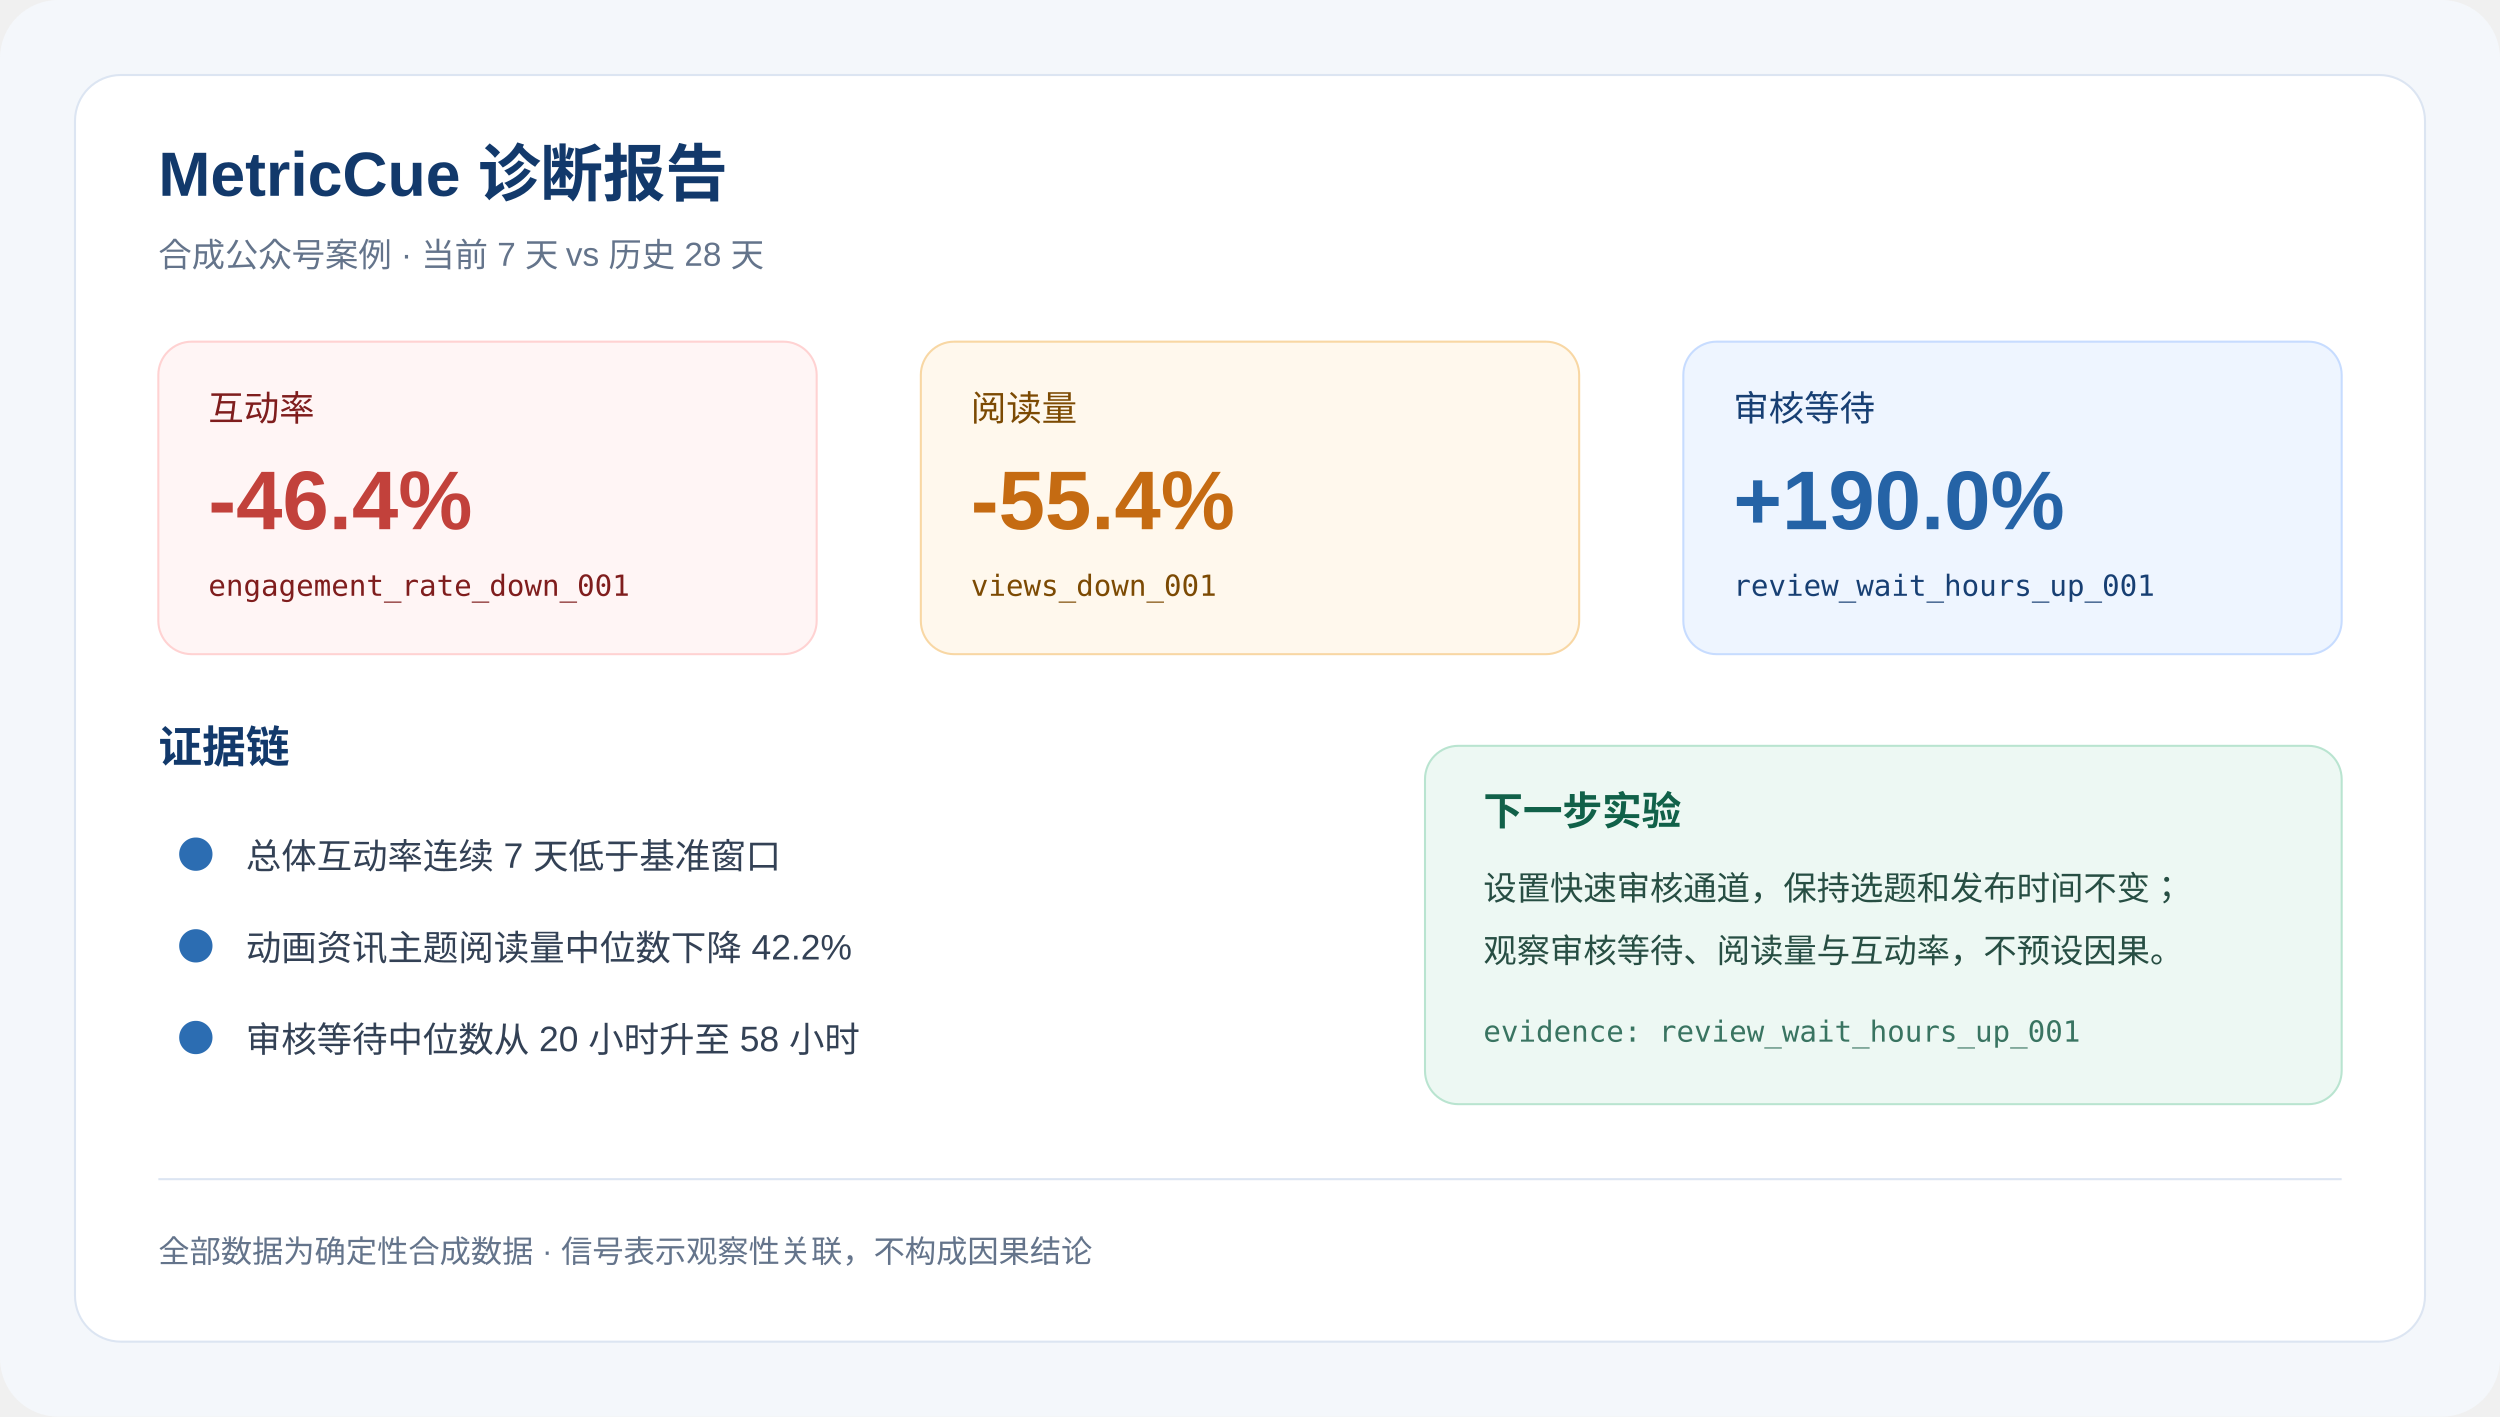
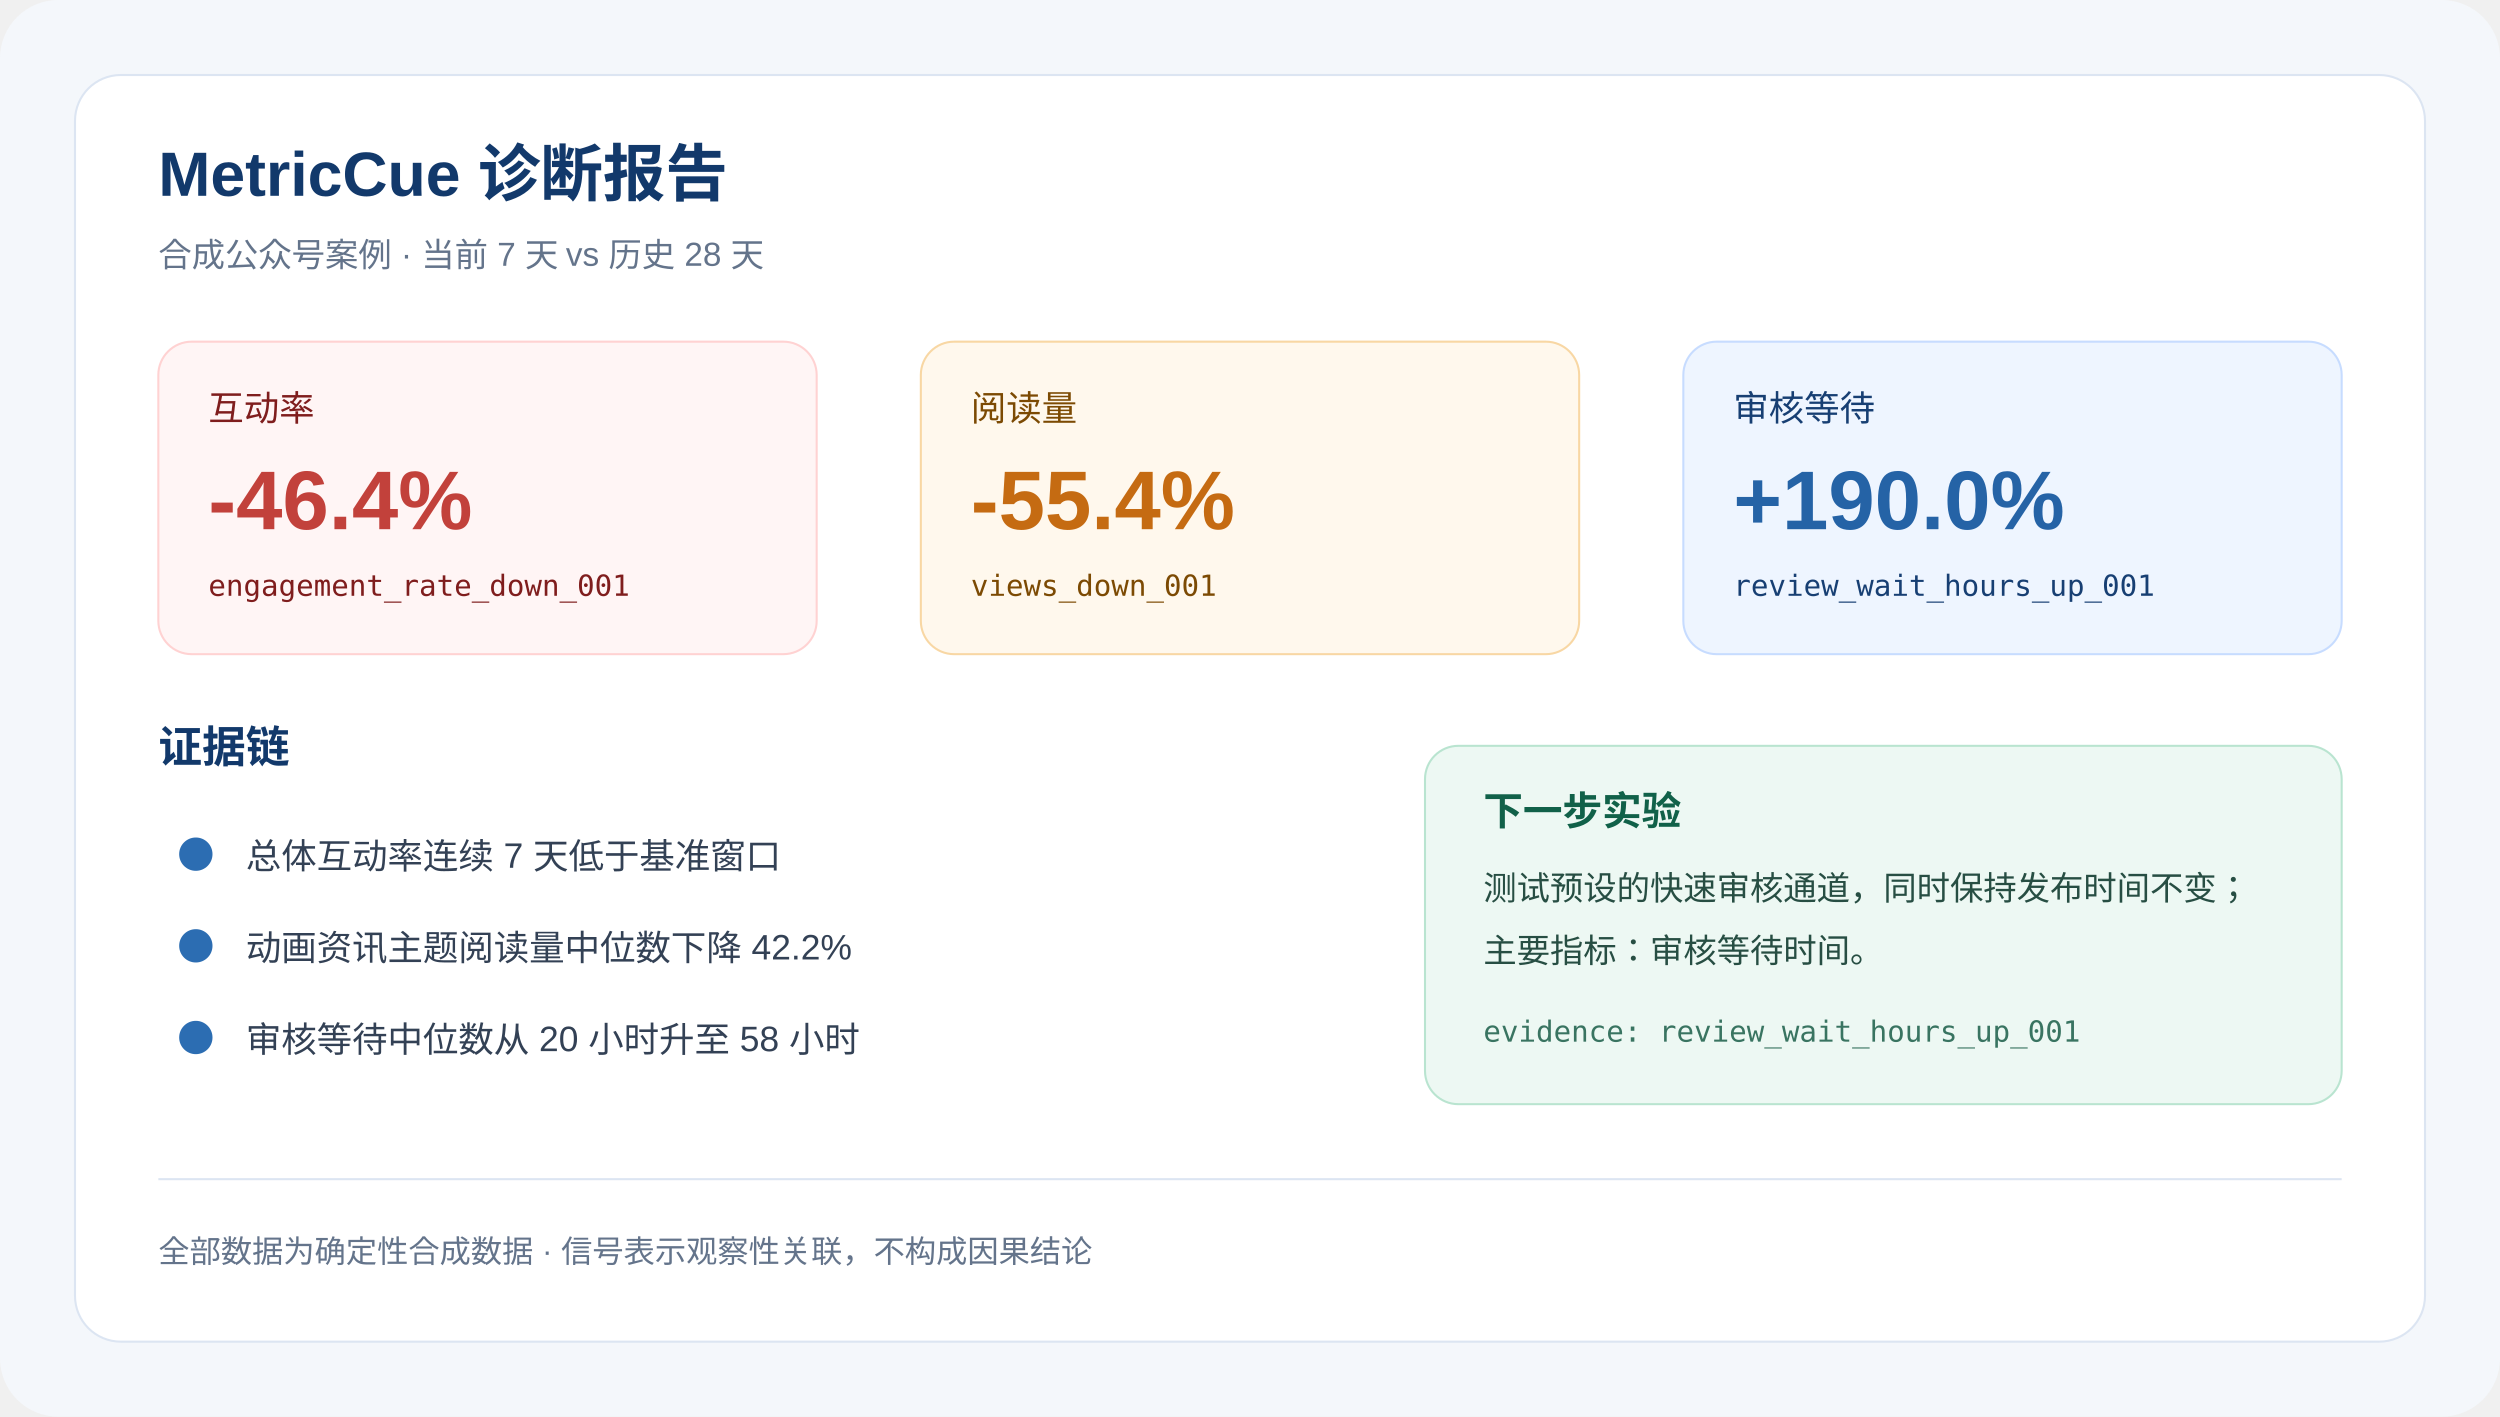
<svg xmlns="http://www.w3.org/2000/svg" width="1200" height="680" viewBox="0 0 1200 680" role="img" aria-labelledby="title desc">
  <rect width="1200" height="680" rx="28" fill="#f4f7fb" />
  <rect x="36" y="36" width="1128" height="608" rx="22" fill="#ffffff" stroke="#dce5f2" />
  <text x="76" y="94" font-family="Arial, Microsoft YaHei, sans-serif" font-size="30" font-weight="700" fill="#12396b">MetricCue 诊断报告</text>
  <text x="76" y="128" font-family="Arial, Microsoft YaHei, sans-serif" font-size="16" fill="#64748b">合成公众号案例 · 当前 7 天 vs 历史 28 天</text>
  <rect x="76" y="164" width="316" height="150" rx="16" fill="#fff5f5" stroke="#ffd2d2" />
  <text x="100" y="202" font-family="Arial, Microsoft YaHei, sans-serif" font-size="17" fill="#7f1d1d">互动率</text>
  <text x="100" y="254" font-family="Arial, Microsoft YaHei, sans-serif" font-size="40" font-weight="700" fill="#c2413b">-46.4%</text>
  <text x="100" y="286" font-family="Consolas, monospace" font-size="14" fill="#7f1d1d">engagement_rate_down_001</text>
  <rect x="442" y="164" width="316" height="150" rx="16" fill="#fff8ed" stroke="#f8d7a4" />
  <text x="466" y="202" font-family="Arial, Microsoft YaHei, sans-serif" font-size="17" fill="#7c4a03">阅读量</text>
  <text x="466" y="254" font-family="Arial, Microsoft YaHei, sans-serif" font-size="40" font-weight="700" fill="#c56b12">-55.4%</text>
  <text x="466" y="286" font-family="Consolas, monospace" font-size="14" fill="#7c4a03">views_down_001</text>
  <rect x="808" y="164" width="316" height="150" rx="16" fill="#eef5ff" stroke="#c7dcff" />
  <text x="832" y="202" font-family="Arial, Microsoft YaHei, sans-serif" font-size="17" fill="#173f73">审核等待</text>
  <text x="832" y="254" font-family="Arial, Microsoft YaHei, sans-serif" font-size="40" font-weight="700" fill="#2563a6">+190.0%</text>
  <text x="832" y="286" font-family="Consolas, monospace" font-size="14" fill="#173f73">review_wait_hours_up_001</text>
  <text x="76" y="366" font-family="Arial, Microsoft YaHei, sans-serif" font-size="21" font-weight="700" fill="#12396b">证据链</text>
  <circle cx="94" cy="410" r="8" fill="#2c6db2" />
  <text x="118" y="417" font-family="Arial, Microsoft YaHei, sans-serif" font-size="17" fill="#334155">总体互动率连续 7 天低于基准窗口</text>
  <circle cx="94" cy="454" r="8" fill="#2c6db2" />
  <text x="118" y="461" font-family="Arial, Microsoft YaHei, sans-serif" font-size="17" fill="#334155">动画资讯主题阅读量中位数下降 42.2%</text>
  <circle cx="94" cy="498" r="8" fill="#2c6db2" />
  <text x="118" y="505" font-family="Arial, Microsoft YaHei, sans-serif" font-size="17" fill="#334155">审核等待中位数从 20 小时升至 58 小时</text>
  <rect x="684" y="358" width="440" height="172" rx="16" fill="#edf8f3" stroke="#b9e4d0" />
  <text x="712" y="396" font-family="Arial, Microsoft YaHei, sans-serif" font-size="19" font-weight="700" fill="#116149">下一步实验</text>
-   <text x="712" y="432" font-family="Arial, Microsoft YaHei, sans-serif" font-size="16" fill="#274e43">设置快速审核通道，保持选题和发布时间不变；</text>
-   <text x="712" y="462" font-family="Arial, Microsoft YaHei, sans-serif" font-size="16" fill="#274e43">观察审核等待、阅读量与互动率，不预设因果。</text>
+   <text x="712" y="432" font-family="Arial, Microsoft YaHei, sans-serif" font-size="16" fill="#274e43">测试预设的快速审核通道，同时保持发布时间不变；</text>
+   <text x="712" y="462" font-family="Arial, Microsoft YaHei, sans-serif" font-size="16" fill="#274e43">主要指标：审核等待时间。</text>
  <text x="712" y="500" font-family="Consolas, monospace" font-size="14" fill="#397461">evidence: review_wait_hours_up_001</text>
  <line x1="76" y1="566" x2="1124" y2="566" stroke="#dce5f2" />
  <text x="76" y="606" font-family="Arial, Microsoft YaHei, sans-serif" font-size="15" fill="#64748b">全部数据为确定性合成数据 · 信号表示观察性关联，不构成因果结论</text>
</svg>
